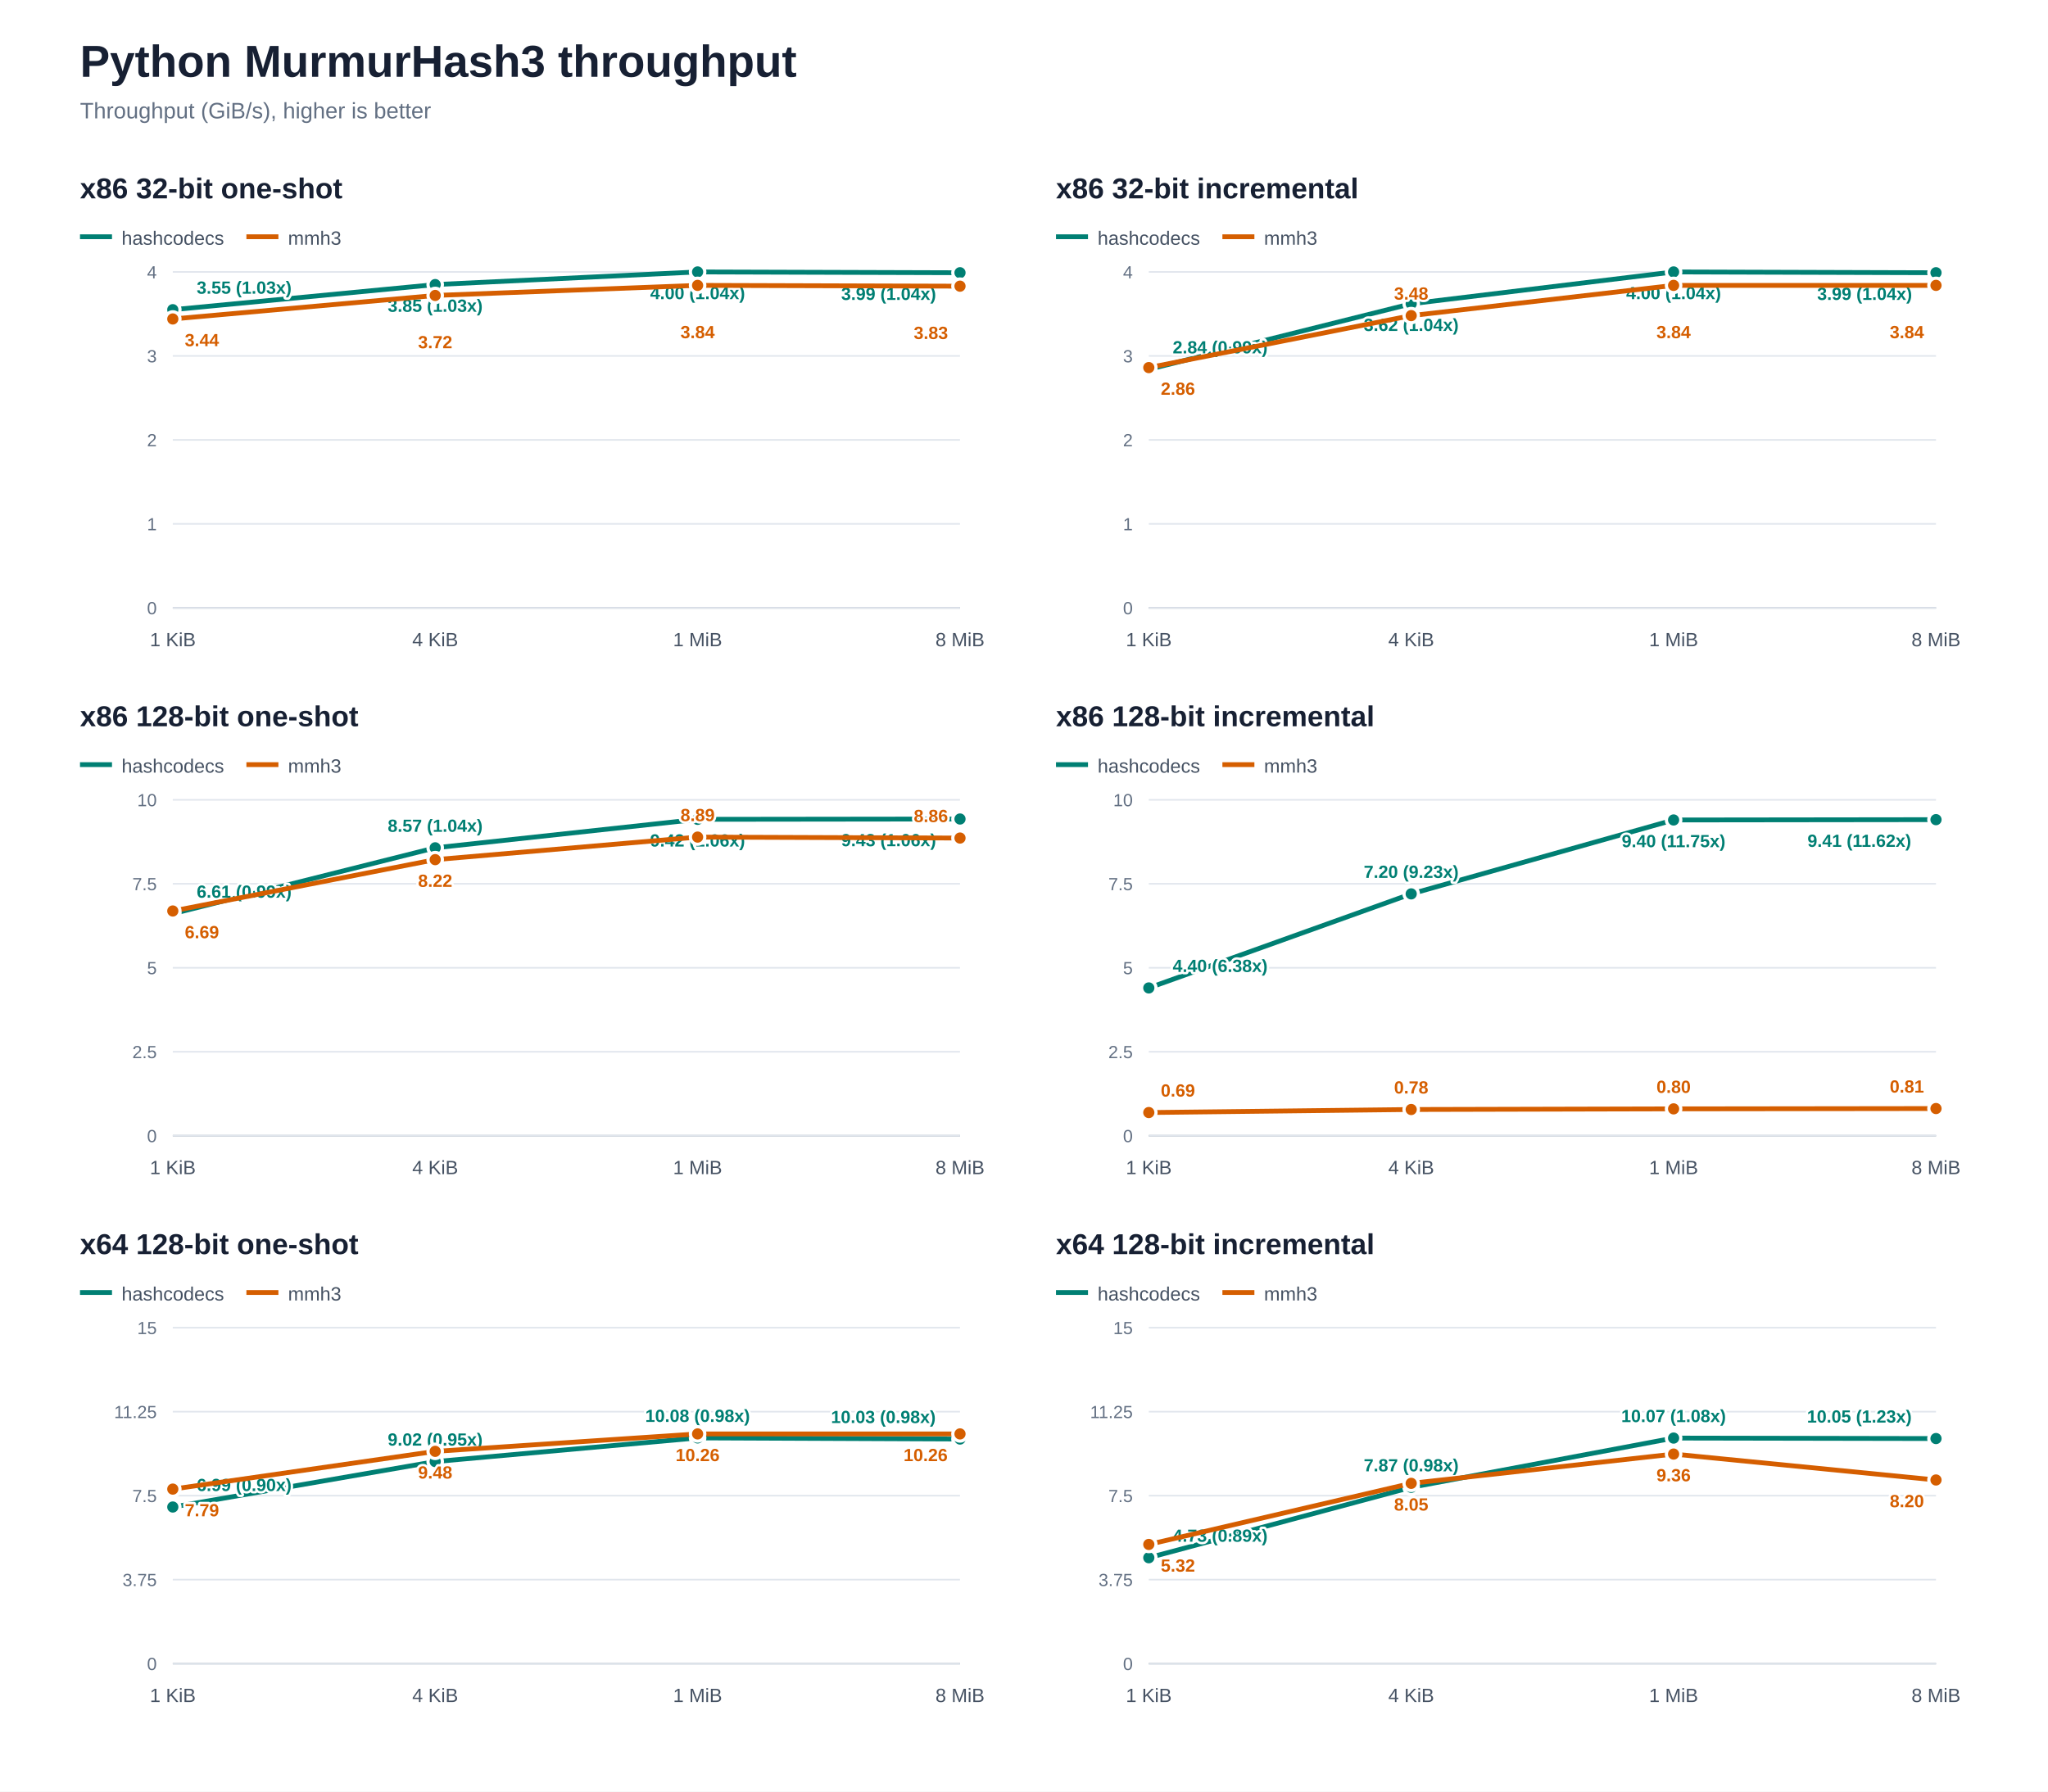
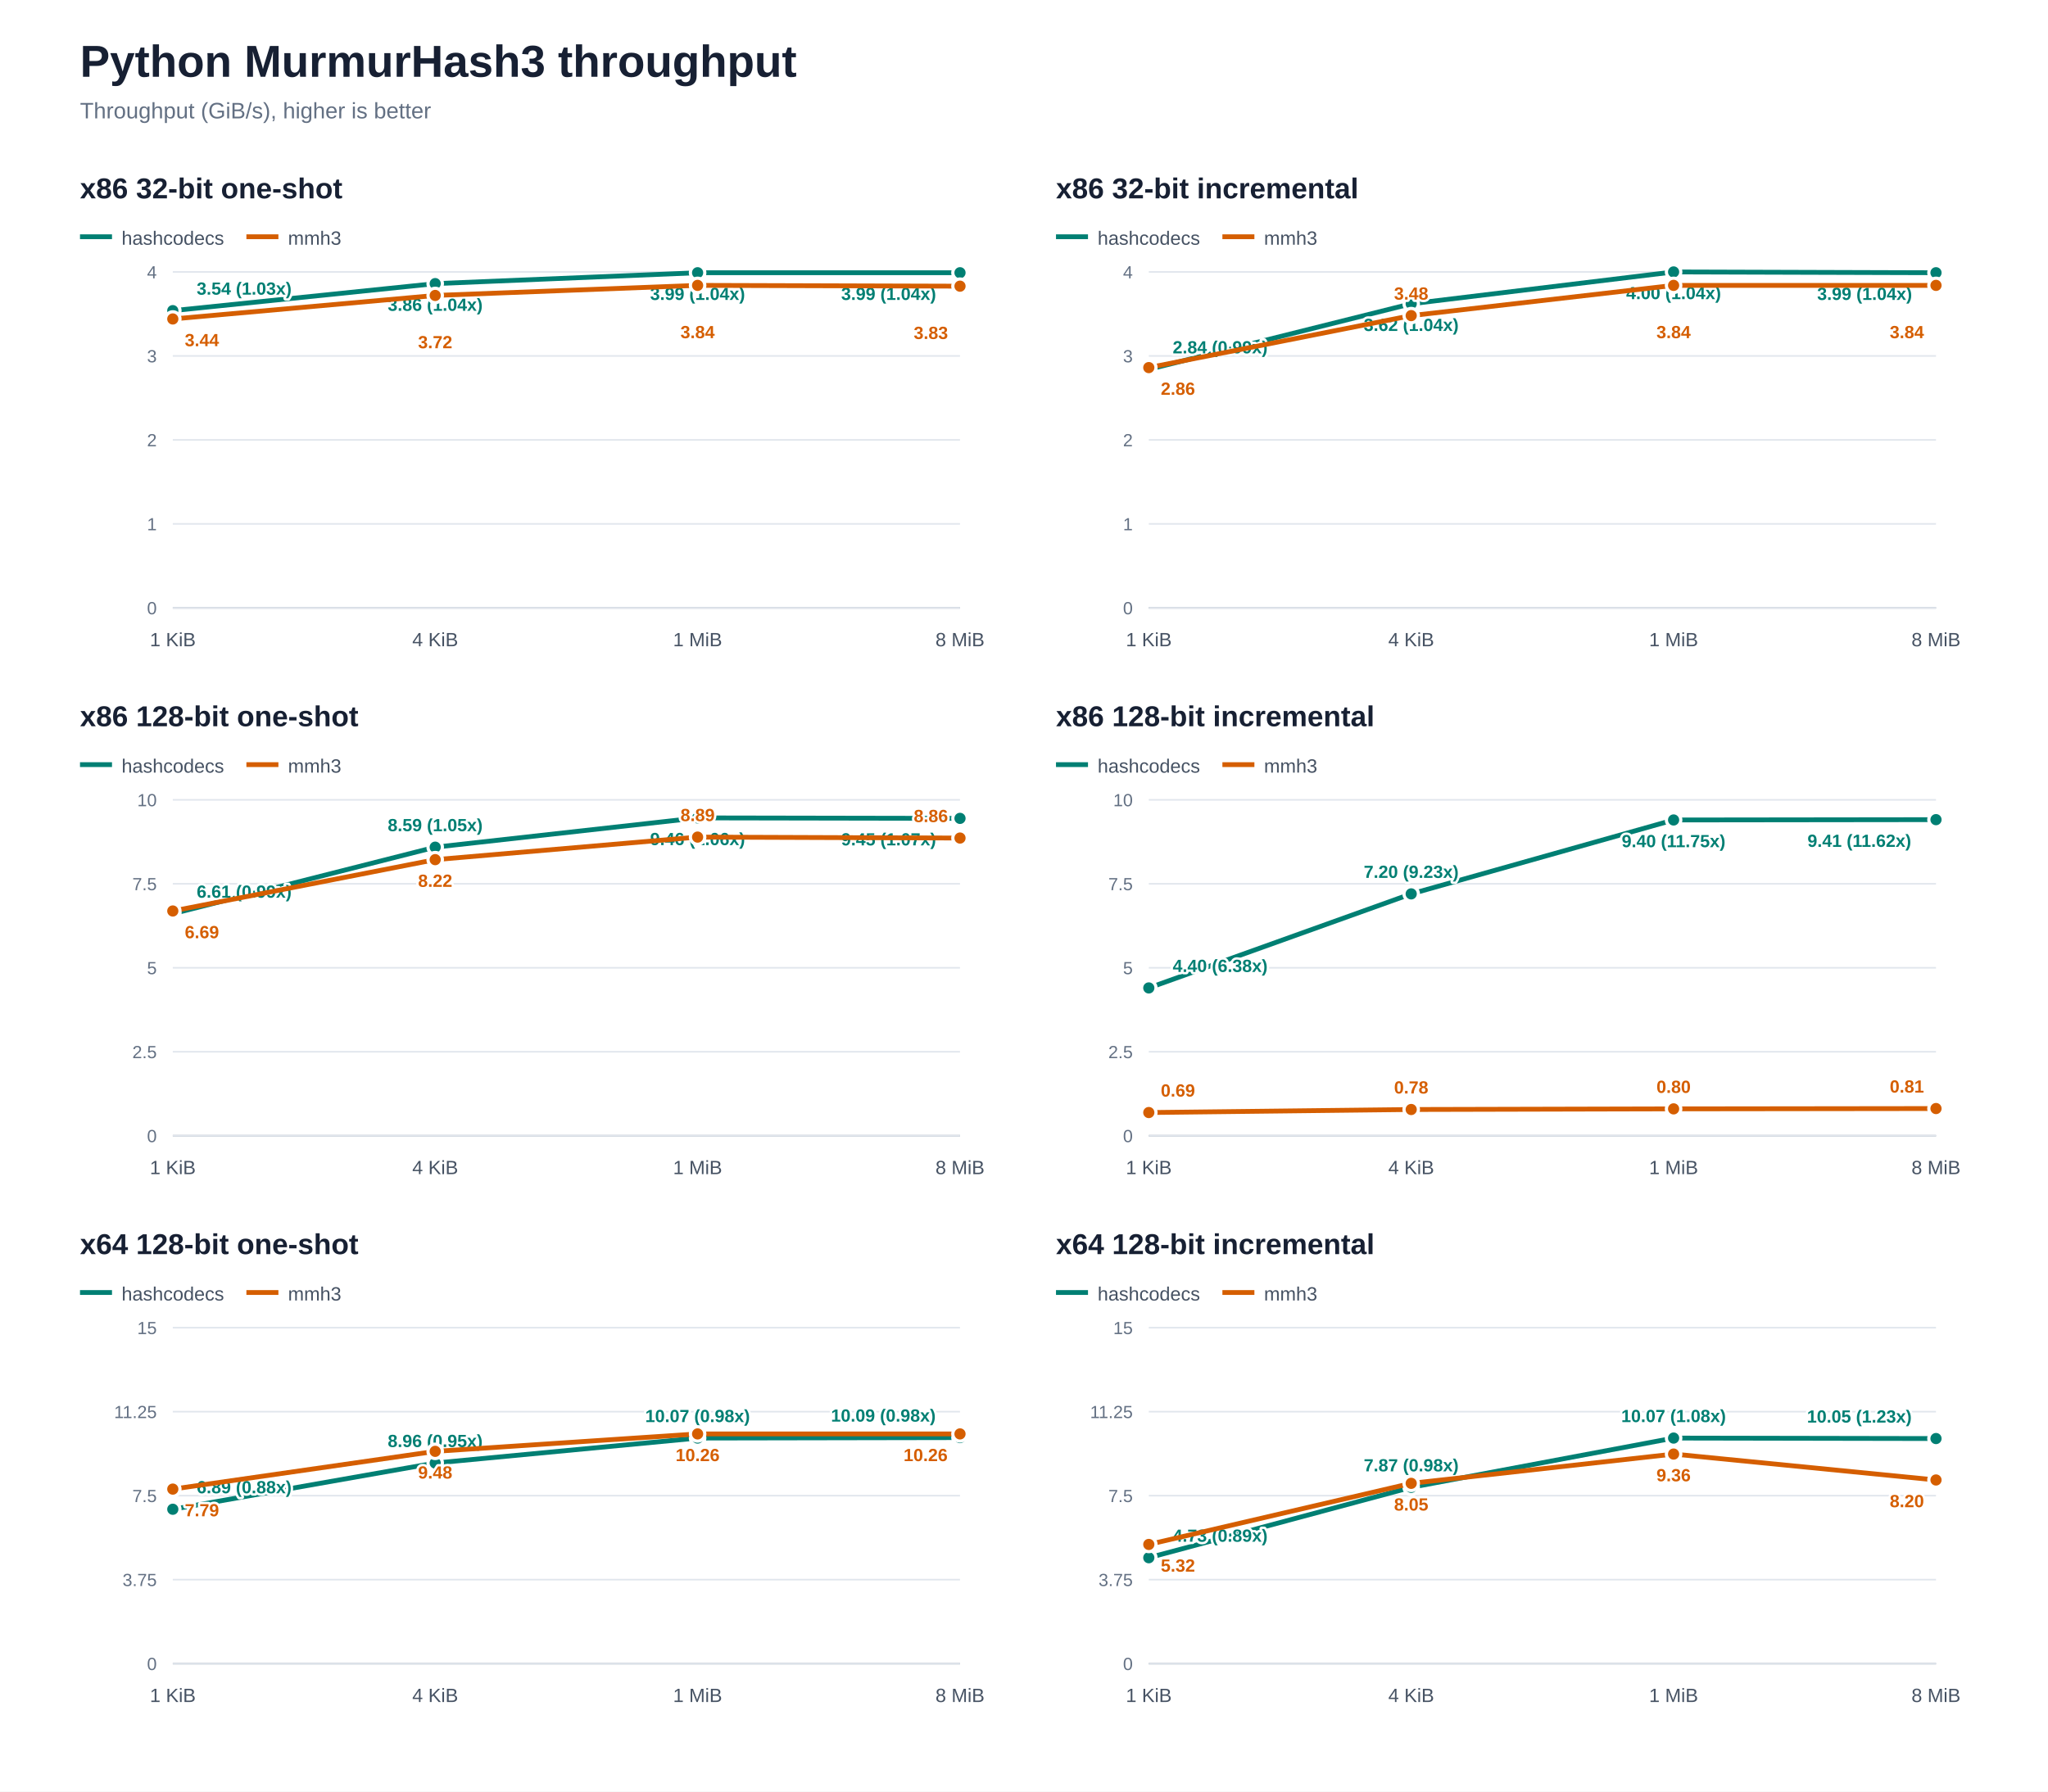
<svg xmlns="http://www.w3.org/2000/svg" width="1280" height="1120" viewBox="0 0 1280 1120" role="img" aria-labelledby="title desc">
  <rect width="100%" height="100%" fill="#ffffff" />
  <text x="50" y="48" fill="#172033" font-family="Segoe UI,Arial,sans-serif" font-size="28" font-weight="700">Python MurmurHash3 throughput</text>
  <text x="50" y="74" fill="#637083" font-family="Segoe UI,Arial,sans-serif" font-size="14">Throughput (GiB/s), higher is better</text>
  <text x="50" y="124" fill="#172033" font-family="Segoe UI,Arial,sans-serif" font-size="18" font-weight="600">x86 32-bit one-shot</text>
  <line x1="108" y1="380" x2="600" y2="380" stroke="#9aa5b4" />
  <line x1="50" y1="148" x2="70" y2="148" stroke="#007f73" stroke-width="3" />
  <text x="76" y="153" fill="#465263" font-family="Segoe UI,Arial,sans-serif" font-size="12">hashcodecs</text>
  <line x1="154" y1="148" x2="174" y2="148" stroke="#d55e00" stroke-width="3" />
  <text x="180" y="153" fill="#465263" font-family="Segoe UI,Arial,sans-serif" font-size="12">mmh3</text>
  <line x1="108" y1="380.0" x2="600" y2="380.0" stroke="#e1e6ed" />
  <text x="98" y="384.0" text-anchor="end" fill="#637083" font-family="Segoe UI,Arial,sans-serif" font-size="11">0</text>
  <line x1="108" y1="327.5" x2="600" y2="327.5" stroke="#e1e6ed" />
  <text x="98" y="331.5" text-anchor="end" fill="#637083" font-family="Segoe UI,Arial,sans-serif" font-size="11">1</text>
  <line x1="108" y1="275.0" x2="600" y2="275.0" stroke="#e1e6ed" />
  <text x="98" y="279.0" text-anchor="end" fill="#637083" font-family="Segoe UI,Arial,sans-serif" font-size="11">2</text>
  <line x1="108" y1="222.5" x2="600" y2="222.5" stroke="#e1e6ed" />
  <text x="98" y="226.5" text-anchor="end" fill="#637083" font-family="Segoe UI,Arial,sans-serif" font-size="11">3</text>
  <line x1="108" y1="170.0" x2="600" y2="170.0" stroke="#e1e6ed" />
  <text x="98" y="174.0" text-anchor="end" fill="#637083" font-family="Segoe UI,Arial,sans-serif" font-size="11">4</text>
  <text x="108.0" y="404" text-anchor="middle" fill="#465263" font-family="Segoe UI,Arial,sans-serif" font-size="12">1 KiB</text>
  <text x="272.0" y="404" text-anchor="middle" fill="#465263" font-family="Segoe UI,Arial,sans-serif" font-size="12">4 KiB</text>
  <text x="436.0" y="404" text-anchor="middle" fill="#465263" font-family="Segoe UI,Arial,sans-serif" font-size="12">1 MiB</text>
  <text x="600.0" y="404" text-anchor="middle" fill="#465263" font-family="Segoe UI,Arial,sans-serif" font-size="12">8 MiB</text>
-   <polyline points="108.0,193.6 272.0,177.9 436.0,170.0 600.0,170.5" fill="none" stroke="#007f73" stroke-width="3" stroke-linejoin="round" stroke-linecap="round" />
-   <circle cx="108.0" cy="193.6" r="4.5" fill="#007f73" stroke="#ffffff" stroke-width="2" />
-   <text x="152.6" y="183.6" text-anchor="middle" fill="#007f73" font-family="Segoe UI,Arial,sans-serif" font-size="11" font-weight="600" paint-order="stroke" stroke="#ffffff" stroke-width="3" stroke-linejoin="round">3.55 (1.03x)</text>
-   <circle cx="272.0" cy="177.9" r="4.5" fill="#007f73" stroke="#ffffff" stroke-width="2" />
-   <text x="272.0" y="194.9" text-anchor="middle" fill="#007f73" font-family="Segoe UI,Arial,sans-serif" font-size="11" font-weight="600" paint-order="stroke" stroke="#ffffff" stroke-width="3" stroke-linejoin="round">3.85 (1.03x)</text>
-   <circle cx="436.0" cy="170.0" r="4.5" fill="#007f73" stroke="#ffffff" stroke-width="2" />
-   <text x="436.0" y="187.0" text-anchor="middle" fill="#007f73" font-family="Segoe UI,Arial,sans-serif" font-size="11" font-weight="600" paint-order="stroke" stroke="#ffffff" stroke-width="3" stroke-linejoin="round">4.00 (1.04x)</text>
+   <polyline points="108.0,194.2 272.0,177.3 436.0,170.5 600.0,170.5" fill="none" stroke="#007f73" stroke-width="3" stroke-linejoin="round" stroke-linecap="round" />
+   <circle cx="108.0" cy="194.2" r="4.5" fill="#007f73" stroke="#ffffff" stroke-width="2" />
+   <text x="152.6" y="184.2" text-anchor="middle" fill="#007f73" font-family="Segoe UI,Arial,sans-serif" font-size="11" font-weight="600" paint-order="stroke" stroke="#ffffff" stroke-width="3" stroke-linejoin="round">3.54 (1.03x)</text>
+   <circle cx="272.0" cy="177.3" r="4.5" fill="#007f73" stroke="#ffffff" stroke-width="2" />
+   <text x="272.0" y="194.3" text-anchor="middle" fill="#007f73" font-family="Segoe UI,Arial,sans-serif" font-size="11" font-weight="600" paint-order="stroke" stroke="#ffffff" stroke-width="3" stroke-linejoin="round">3.86 (1.04x)</text>
+   <circle cx="436.0" cy="170.5" r="4.5" fill="#007f73" stroke="#ffffff" stroke-width="2" />
+   <text x="436.0" y="187.5" text-anchor="middle" fill="#007f73" font-family="Segoe UI,Arial,sans-serif" font-size="11" font-weight="600" paint-order="stroke" stroke="#ffffff" stroke-width="3" stroke-linejoin="round">3.99 (1.04x)</text>
  <circle cx="600.0" cy="170.5" r="4.5" fill="#007f73" stroke="#ffffff" stroke-width="2" />
  <text x="555.4" y="187.5" text-anchor="middle" fill="#007f73" font-family="Segoe UI,Arial,sans-serif" font-size="11" font-weight="600" paint-order="stroke" stroke="#ffffff" stroke-width="3" stroke-linejoin="round">3.99 (1.04x)</text>
  <polyline points="108.0,199.4 272.0,184.7 436.0,178.4 600.0,178.9" fill="none" stroke="#d55e00" stroke-width="3" stroke-linejoin="round" stroke-linecap="round" />
  <circle cx="108.0" cy="199.4" r="4.5" fill="#d55e00" stroke="#ffffff" stroke-width="2" />
  <text x="126.2" y="216.4" text-anchor="middle" fill="#d55e00" font-family="Segoe UI,Arial,sans-serif" font-size="11" font-weight="600" paint-order="stroke" stroke="#ffffff" stroke-width="3" stroke-linejoin="round">3.44</text>
  <circle cx="272.0" cy="184.7" r="4.5" fill="#d55e00" stroke="#ffffff" stroke-width="2" />
  <text x="272.0" y="217.7" text-anchor="middle" fill="#d55e00" font-family="Segoe UI,Arial,sans-serif" font-size="11" font-weight="600" paint-order="stroke" stroke="#ffffff" stroke-width="3" stroke-linejoin="round">3.72</text>
  <circle cx="436.0" cy="178.4" r="4.5" fill="#d55e00" stroke="#ffffff" stroke-width="2" />
  <text x="436.0" y="211.4" text-anchor="middle" fill="#d55e00" font-family="Segoe UI,Arial,sans-serif" font-size="11" font-weight="600" paint-order="stroke" stroke="#ffffff" stroke-width="3" stroke-linejoin="round">3.84</text>
  <circle cx="600.0" cy="178.9" r="4.5" fill="#d55e00" stroke="#ffffff" stroke-width="2" />
  <text x="581.8" y="211.9" text-anchor="middle" fill="#d55e00" font-family="Segoe UI,Arial,sans-serif" font-size="11" font-weight="600" paint-order="stroke" stroke="#ffffff" stroke-width="3" stroke-linejoin="round">3.83</text>
  <text x="660" y="124" fill="#172033" font-family="Segoe UI,Arial,sans-serif" font-size="18" font-weight="600">x86 32-bit incremental</text>
  <line x1="718" y1="380" x2="1210" y2="380" stroke="#9aa5b4" />
  <line x1="660" y1="148" x2="680" y2="148" stroke="#007f73" stroke-width="3" />
  <text x="686" y="153" fill="#465263" font-family="Segoe UI,Arial,sans-serif" font-size="12">hashcodecs</text>
  <line x1="764" y1="148" x2="784" y2="148" stroke="#d55e00" stroke-width="3" />
  <text x="790" y="153" fill="#465263" font-family="Segoe UI,Arial,sans-serif" font-size="12">mmh3</text>
  <line x1="718" y1="380.0" x2="1210" y2="380.0" stroke="#e1e6ed" />
  <text x="708" y="384.0" text-anchor="end" fill="#637083" font-family="Segoe UI,Arial,sans-serif" font-size="11">0</text>
  <line x1="718" y1="327.5" x2="1210" y2="327.5" stroke="#e1e6ed" />
  <text x="708" y="331.5" text-anchor="end" fill="#637083" font-family="Segoe UI,Arial,sans-serif" font-size="11">1</text>
  <line x1="718" y1="275.0" x2="1210" y2="275.0" stroke="#e1e6ed" />
  <text x="708" y="279.0" text-anchor="end" fill="#637083" font-family="Segoe UI,Arial,sans-serif" font-size="11">2</text>
  <line x1="718" y1="222.5" x2="1210" y2="222.5" stroke="#e1e6ed" />
  <text x="708" y="226.5" text-anchor="end" fill="#637083" font-family="Segoe UI,Arial,sans-serif" font-size="11">3</text>
  <line x1="718" y1="170.0" x2="1210" y2="170.0" stroke="#e1e6ed" />
  <text x="708" y="174.0" text-anchor="end" fill="#637083" font-family="Segoe UI,Arial,sans-serif" font-size="11">4</text>
  <text x="718.0" y="404" text-anchor="middle" fill="#465263" font-family="Segoe UI,Arial,sans-serif" font-size="12">1 KiB</text>
  <text x="882.0" y="404" text-anchor="middle" fill="#465263" font-family="Segoe UI,Arial,sans-serif" font-size="12">4 KiB</text>
  <text x="1046.0" y="404" text-anchor="middle" fill="#465263" font-family="Segoe UI,Arial,sans-serif" font-size="12">1 MiB</text>
  <text x="1210.0" y="404" text-anchor="middle" fill="#465263" font-family="Segoe UI,Arial,sans-serif" font-size="12">8 MiB</text>
  <polyline points="718.0,230.9 882.0,189.9 1046.0,170.0 1210.0,170.5" fill="none" stroke="#007f73" stroke-width="3" stroke-linejoin="round" stroke-linecap="round" />
  <circle cx="718.0" cy="230.9" r="4.5" fill="#007f73" stroke="#ffffff" stroke-width="2" />
  <text x="762.6" y="220.9" text-anchor="middle" fill="#007f73" font-family="Segoe UI,Arial,sans-serif" font-size="11" font-weight="600" paint-order="stroke" stroke="#ffffff" stroke-width="3" stroke-linejoin="round">2.84 (0.99x)</text>
  <circle cx="882.0" cy="189.9" r="4.5" fill="#007f73" stroke="#ffffff" stroke-width="2" />
  <text x="882.0" y="206.9" text-anchor="middle" fill="#007f73" font-family="Segoe UI,Arial,sans-serif" font-size="11" font-weight="600" paint-order="stroke" stroke="#ffffff" stroke-width="3" stroke-linejoin="round">3.62 (1.04x)</text>
  <circle cx="1046.0" cy="170.0" r="4.5" fill="#007f73" stroke="#ffffff" stroke-width="2" />
  <text x="1046.0" y="187.0" text-anchor="middle" fill="#007f73" font-family="Segoe UI,Arial,sans-serif" font-size="11" font-weight="600" paint-order="stroke" stroke="#ffffff" stroke-width="3" stroke-linejoin="round">4.00 (1.04x)</text>
  <circle cx="1210.0" cy="170.5" r="4.5" fill="#007f73" stroke="#ffffff" stroke-width="2" />
  <text x="1165.4" y="187.5" text-anchor="middle" fill="#007f73" font-family="Segoe UI,Arial,sans-serif" font-size="11" font-weight="600" paint-order="stroke" stroke="#ffffff" stroke-width="3" stroke-linejoin="round">3.99 (1.04x)</text>
  <polyline points="718.0,229.8 882.0,197.3 1046.0,178.4 1210.0,178.4" fill="none" stroke="#d55e00" stroke-width="3" stroke-linejoin="round" stroke-linecap="round" />
  <circle cx="718.0" cy="229.8" r="4.5" fill="#d55e00" stroke="#ffffff" stroke-width="2" />
  <text x="736.2" y="246.8" text-anchor="middle" fill="#d55e00" font-family="Segoe UI,Arial,sans-serif" font-size="11" font-weight="600" paint-order="stroke" stroke="#ffffff" stroke-width="3" stroke-linejoin="round">2.86</text>
  <circle cx="882.0" cy="197.3" r="4.5" fill="#d55e00" stroke="#ffffff" stroke-width="2" />
  <text x="882.0" y="187.3" text-anchor="middle" fill="#d55e00" font-family="Segoe UI,Arial,sans-serif" font-size="11" font-weight="600" paint-order="stroke" stroke="#ffffff" stroke-width="3" stroke-linejoin="round">3.48</text>
  <circle cx="1046.0" cy="178.4" r="4.5" fill="#d55e00" stroke="#ffffff" stroke-width="2" />
  <text x="1046.0" y="211.4" text-anchor="middle" fill="#d55e00" font-family="Segoe UI,Arial,sans-serif" font-size="11" font-weight="600" paint-order="stroke" stroke="#ffffff" stroke-width="3" stroke-linejoin="round">3.84</text>
  <circle cx="1210.0" cy="178.4" r="4.5" fill="#d55e00" stroke="#ffffff" stroke-width="2" />
  <text x="1191.8" y="211.4" text-anchor="middle" fill="#d55e00" font-family="Segoe UI,Arial,sans-serif" font-size="11" font-weight="600" paint-order="stroke" stroke="#ffffff" stroke-width="3" stroke-linejoin="round">3.84</text>
  <text x="50" y="454" fill="#172033" font-family="Segoe UI,Arial,sans-serif" font-size="18" font-weight="600">x86 128-bit one-shot</text>
  <line x1="108" y1="710" x2="600" y2="710" stroke="#9aa5b4" />
  <line x1="50" y1="478" x2="70" y2="478" stroke="#007f73" stroke-width="3" />
  <text x="76" y="483" fill="#465263" font-family="Segoe UI,Arial,sans-serif" font-size="12">hashcodecs</text>
  <line x1="154" y1="478" x2="174" y2="478" stroke="#d55e00" stroke-width="3" />
  <text x="180" y="483" fill="#465263" font-family="Segoe UI,Arial,sans-serif" font-size="12">mmh3</text>
  <line x1="108" y1="710.0" x2="600" y2="710.0" stroke="#e1e6ed" />
  <text x="98" y="714.0" text-anchor="end" fill="#637083" font-family="Segoe UI,Arial,sans-serif" font-size="11">0</text>
  <line x1="108" y1="657.5" x2="600" y2="657.5" stroke="#e1e6ed" />
  <text x="98" y="661.5" text-anchor="end" fill="#637083" font-family="Segoe UI,Arial,sans-serif" font-size="11">2.5</text>
  <line x1="108" y1="605.0" x2="600" y2="605.0" stroke="#e1e6ed" />
  <text x="98" y="609.0" text-anchor="end" fill="#637083" font-family="Segoe UI,Arial,sans-serif" font-size="11">5</text>
  <line x1="108" y1="552.5" x2="600" y2="552.5" stroke="#e1e6ed" />
  <text x="98" y="556.5" text-anchor="end" fill="#637083" font-family="Segoe UI,Arial,sans-serif" font-size="11">7.5</text>
  <line x1="108" y1="500.0" x2="600" y2="500.0" stroke="#e1e6ed" />
  <text x="98" y="504.0" text-anchor="end" fill="#637083" font-family="Segoe UI,Arial,sans-serif" font-size="11">10</text>
  <text x="108.0" y="734" text-anchor="middle" fill="#465263" font-family="Segoe UI,Arial,sans-serif" font-size="12">1 KiB</text>
  <text x="272.0" y="734" text-anchor="middle" fill="#465263" font-family="Segoe UI,Arial,sans-serif" font-size="12">4 KiB</text>
  <text x="436.0" y="734" text-anchor="middle" fill="#465263" font-family="Segoe UI,Arial,sans-serif" font-size="12">1 MiB</text>
  <text x="600.0" y="734" text-anchor="middle" fill="#465263" font-family="Segoe UI,Arial,sans-serif" font-size="12">8 MiB</text>
-   <polyline points="108.0,571.2 272.0,530.0 436.0,512.2 600.0,512.0" fill="none" stroke="#007f73" stroke-width="3" stroke-linejoin="round" stroke-linecap="round" />
+   <polyline points="108.0,571.2 272.0,529.6 436.0,511.3 600.0,511.6" fill="none" stroke="#007f73" stroke-width="3" stroke-linejoin="round" stroke-linecap="round" />
  <circle cx="108.0" cy="571.2" r="4.5" fill="#007f73" stroke="#ffffff" stroke-width="2" />
  <text x="152.6" y="561.2" text-anchor="middle" fill="#007f73" font-family="Segoe UI,Arial,sans-serif" font-size="11" font-weight="600" paint-order="stroke" stroke="#ffffff" stroke-width="3" stroke-linejoin="round">6.61 (0.99x)</text>
-   <circle cx="272.0" cy="530.0" r="4.5" fill="#007f73" stroke="#ffffff" stroke-width="2" />
-   <text x="272.0" y="520.0" text-anchor="middle" fill="#007f73" font-family="Segoe UI,Arial,sans-serif" font-size="11" font-weight="600" paint-order="stroke" stroke="#ffffff" stroke-width="3" stroke-linejoin="round">8.57 (1.04x)</text>
-   <circle cx="436.0" cy="512.2" r="4.5" fill="#007f73" stroke="#ffffff" stroke-width="2" />
-   <text x="436.0" y="529.2" text-anchor="middle" fill="#007f73" font-family="Segoe UI,Arial,sans-serif" font-size="11" font-weight="600" paint-order="stroke" stroke="#ffffff" stroke-width="3" stroke-linejoin="round">9.42 (1.06x)</text>
-   <circle cx="600.0" cy="512.0" r="4.5" fill="#007f73" stroke="#ffffff" stroke-width="2" />
-   <text x="555.4" y="529.0" text-anchor="middle" fill="#007f73" font-family="Segoe UI,Arial,sans-serif" font-size="11" font-weight="600" paint-order="stroke" stroke="#ffffff" stroke-width="3" stroke-linejoin="round">9.43 (1.06x)</text>
+   <circle cx="272.0" cy="529.6" r="4.5" fill="#007f73" stroke="#ffffff" stroke-width="2" />
+   <text x="272.0" y="519.6" text-anchor="middle" fill="#007f73" font-family="Segoe UI,Arial,sans-serif" font-size="11" font-weight="600" paint-order="stroke" stroke="#ffffff" stroke-width="3" stroke-linejoin="round">8.59 (1.05x)</text>
+   <circle cx="436.0" cy="511.3" r="4.5" fill="#007f73" stroke="#ffffff" stroke-width="2" />
+   <text x="436.0" y="528.3" text-anchor="middle" fill="#007f73" font-family="Segoe UI,Arial,sans-serif" font-size="11" font-weight="600" paint-order="stroke" stroke="#ffffff" stroke-width="3" stroke-linejoin="round">9.46 (1.06x)</text>
+   <circle cx="600.0" cy="511.6" r="4.5" fill="#007f73" stroke="#ffffff" stroke-width="2" />
+   <text x="555.4" y="528.5" text-anchor="middle" fill="#007f73" font-family="Segoe UI,Arial,sans-serif" font-size="11" font-weight="600" paint-order="stroke" stroke="#ffffff" stroke-width="3" stroke-linejoin="round">9.45 (1.07x)</text>
  <polyline points="108.0,569.5 272.0,537.4 436.0,523.3 600.0,523.9" fill="none" stroke="#d55e00" stroke-width="3" stroke-linejoin="round" stroke-linecap="round" />
  <circle cx="108.0" cy="569.5" r="4.5" fill="#d55e00" stroke="#ffffff" stroke-width="2" />
  <text x="126.2" y="586.5" text-anchor="middle" fill="#d55e00" font-family="Segoe UI,Arial,sans-serif" font-size="11" font-weight="600" paint-order="stroke" stroke="#ffffff" stroke-width="3" stroke-linejoin="round">6.69</text>
  <circle cx="272.0" cy="537.4" r="4.5" fill="#d55e00" stroke="#ffffff" stroke-width="2" />
  <text x="272.0" y="554.4" text-anchor="middle" fill="#d55e00" font-family="Segoe UI,Arial,sans-serif" font-size="11" font-weight="600" paint-order="stroke" stroke="#ffffff" stroke-width="3" stroke-linejoin="round">8.22</text>
  <circle cx="436.0" cy="523.3" r="4.5" fill="#d55e00" stroke="#ffffff" stroke-width="2" />
  <text x="436.0" y="513.3" text-anchor="middle" fill="#d55e00" font-family="Segoe UI,Arial,sans-serif" font-size="11" font-weight="600" paint-order="stroke" stroke="#ffffff" stroke-width="3" stroke-linejoin="round">8.89</text>
  <circle cx="600.0" cy="523.9" r="4.5" fill="#d55e00" stroke="#ffffff" stroke-width="2" />
  <text x="581.8" y="513.9" text-anchor="middle" fill="#d55e00" font-family="Segoe UI,Arial,sans-serif" font-size="11" font-weight="600" paint-order="stroke" stroke="#ffffff" stroke-width="3" stroke-linejoin="round">8.86</text>
  <text x="660" y="454" fill="#172033" font-family="Segoe UI,Arial,sans-serif" font-size="18" font-weight="600">x86 128-bit incremental</text>
  <line x1="718" y1="710" x2="1210" y2="710" stroke="#9aa5b4" />
  <line x1="660" y1="478" x2="680" y2="478" stroke="#007f73" stroke-width="3" />
  <text x="686" y="483" fill="#465263" font-family="Segoe UI,Arial,sans-serif" font-size="12">hashcodecs</text>
  <line x1="764" y1="478" x2="784" y2="478" stroke="#d55e00" stroke-width="3" />
  <text x="790" y="483" fill="#465263" font-family="Segoe UI,Arial,sans-serif" font-size="12">mmh3</text>
  <line x1="718" y1="710.0" x2="1210" y2="710.0" stroke="#e1e6ed" />
  <text x="708" y="714.0" text-anchor="end" fill="#637083" font-family="Segoe UI,Arial,sans-serif" font-size="11">0</text>
  <line x1="718" y1="657.5" x2="1210" y2="657.5" stroke="#e1e6ed" />
  <text x="708" y="661.5" text-anchor="end" fill="#637083" font-family="Segoe UI,Arial,sans-serif" font-size="11">2.5</text>
  <line x1="718" y1="605.0" x2="1210" y2="605.0" stroke="#e1e6ed" />
  <text x="708" y="609.0" text-anchor="end" fill="#637083" font-family="Segoe UI,Arial,sans-serif" font-size="11">5</text>
  <line x1="718" y1="552.5" x2="1210" y2="552.5" stroke="#e1e6ed" />
  <text x="708" y="556.5" text-anchor="end" fill="#637083" font-family="Segoe UI,Arial,sans-serif" font-size="11">7.5</text>
  <line x1="718" y1="500.0" x2="1210" y2="500.0" stroke="#e1e6ed" />
  <text x="708" y="504.0" text-anchor="end" fill="#637083" font-family="Segoe UI,Arial,sans-serif" font-size="11">10</text>
  <text x="718.0" y="734" text-anchor="middle" fill="#465263" font-family="Segoe UI,Arial,sans-serif" font-size="12">1 KiB</text>
  <text x="882.0" y="734" text-anchor="middle" fill="#465263" font-family="Segoe UI,Arial,sans-serif" font-size="12">4 KiB</text>
  <text x="1046.0" y="734" text-anchor="middle" fill="#465263" font-family="Segoe UI,Arial,sans-serif" font-size="12">1 MiB</text>
  <text x="1210.0" y="734" text-anchor="middle" fill="#465263" font-family="Segoe UI,Arial,sans-serif" font-size="12">8 MiB</text>
  <polyline points="718.0,617.6 882.0,558.8 1046.0,512.6 1210.0,512.4" fill="none" stroke="#007f73" stroke-width="3" stroke-linejoin="round" stroke-linecap="round" />
  <circle cx="718.0" cy="617.6" r="4.5" fill="#007f73" stroke="#ffffff" stroke-width="2" />
  <text x="762.6" y="607.6" text-anchor="middle" fill="#007f73" font-family="Segoe UI,Arial,sans-serif" font-size="11" font-weight="600" paint-order="stroke" stroke="#ffffff" stroke-width="3" stroke-linejoin="round">4.40 (6.38x)</text>
  <circle cx="882.0" cy="558.8" r="4.5" fill="#007f73" stroke="#ffffff" stroke-width="2" />
  <text x="882.0" y="548.8" text-anchor="middle" fill="#007f73" font-family="Segoe UI,Arial,sans-serif" font-size="11" font-weight="600" paint-order="stroke" stroke="#ffffff" stroke-width="3" stroke-linejoin="round">7.20 (9.23x)</text>
  <circle cx="1046.0" cy="512.6" r="4.5" fill="#007f73" stroke="#ffffff" stroke-width="2" />
  <text x="1046.0" y="529.6" text-anchor="middle" fill="#007f73" font-family="Segoe UI,Arial,sans-serif" font-size="11" font-weight="600" paint-order="stroke" stroke="#ffffff" stroke-width="3" stroke-linejoin="round">9.40 (11.75x)</text>
  <circle cx="1210.0" cy="512.4" r="4.5" fill="#007f73" stroke="#ffffff" stroke-width="2" />
  <text x="1162.1" y="529.4" text-anchor="middle" fill="#007f73" font-family="Segoe UI,Arial,sans-serif" font-size="11" font-weight="600" paint-order="stroke" stroke="#ffffff" stroke-width="3" stroke-linejoin="round">9.41 (11.62x)</text>
  <polyline points="718.0,695.5 882.0,693.6 1046.0,693.2 1210.0,693.0" fill="none" stroke="#d55e00" stroke-width="3" stroke-linejoin="round" stroke-linecap="round" />
  <circle cx="718.0" cy="695.5" r="4.5" fill="#d55e00" stroke="#ffffff" stroke-width="2" />
  <text x="736.2" y="685.5" text-anchor="middle" fill="#d55e00" font-family="Segoe UI,Arial,sans-serif" font-size="11" font-weight="600" paint-order="stroke" stroke="#ffffff" stroke-width="3" stroke-linejoin="round">0.69</text>
  <circle cx="882.0" cy="693.6" r="4.5" fill="#d55e00" stroke="#ffffff" stroke-width="2" />
  <text x="882.0" y="683.6" text-anchor="middle" fill="#d55e00" font-family="Segoe UI,Arial,sans-serif" font-size="11" font-weight="600" paint-order="stroke" stroke="#ffffff" stroke-width="3" stroke-linejoin="round">0.78</text>
  <circle cx="1046.0" cy="693.2" r="4.5" fill="#d55e00" stroke="#ffffff" stroke-width="2" />
  <text x="1046.0" y="683.2" text-anchor="middle" fill="#d55e00" font-family="Segoe UI,Arial,sans-serif" font-size="11" font-weight="600" paint-order="stroke" stroke="#ffffff" stroke-width="3" stroke-linejoin="round">0.80</text>
  <circle cx="1210.0" cy="693.0" r="4.5" fill="#d55e00" stroke="#ffffff" stroke-width="2" />
  <text x="1191.8" y="683.0" text-anchor="middle" fill="#d55e00" font-family="Segoe UI,Arial,sans-serif" font-size="11" font-weight="600" paint-order="stroke" stroke="#ffffff" stroke-width="3" stroke-linejoin="round">0.81</text>
  <text x="50" y="784" fill="#172033" font-family="Segoe UI,Arial,sans-serif" font-size="18" font-weight="600">x64 128-bit one-shot</text>
  <line x1="108" y1="1040" x2="600" y2="1040" stroke="#9aa5b4" />
  <line x1="50" y1="808" x2="70" y2="808" stroke="#007f73" stroke-width="3" />
  <text x="76" y="813" fill="#465263" font-family="Segoe UI,Arial,sans-serif" font-size="12">hashcodecs</text>
  <line x1="154" y1="808" x2="174" y2="808" stroke="#d55e00" stroke-width="3" />
  <text x="180" y="813" fill="#465263" font-family="Segoe UI,Arial,sans-serif" font-size="12">mmh3</text>
  <line x1="108" y1="1040.0" x2="600" y2="1040.0" stroke="#e1e6ed" />
  <text x="98" y="1044.0" text-anchor="end" fill="#637083" font-family="Segoe UI,Arial,sans-serif" font-size="11">0</text>
  <line x1="108" y1="987.5" x2="600" y2="987.5" stroke="#e1e6ed" />
  <text x="98" y="991.5" text-anchor="end" fill="#637083" font-family="Segoe UI,Arial,sans-serif" font-size="11">3.75</text>
  <line x1="108" y1="935.0" x2="600" y2="935.0" stroke="#e1e6ed" />
  <text x="98" y="939.0" text-anchor="end" fill="#637083" font-family="Segoe UI,Arial,sans-serif" font-size="11">7.5</text>
  <line x1="108" y1="882.5" x2="600" y2="882.5" stroke="#e1e6ed" />
  <text x="98" y="886.5" text-anchor="end" fill="#637083" font-family="Segoe UI,Arial,sans-serif" font-size="11">11.25</text>
  <line x1="108" y1="830.0" x2="600" y2="830.0" stroke="#e1e6ed" />
  <text x="98" y="834.0" text-anchor="end" fill="#637083" font-family="Segoe UI,Arial,sans-serif" font-size="11">15</text>
  <text x="108.0" y="1064" text-anchor="middle" fill="#465263" font-family="Segoe UI,Arial,sans-serif" font-size="12">1 KiB</text>
  <text x="272.0" y="1064" text-anchor="middle" fill="#465263" font-family="Segoe UI,Arial,sans-serif" font-size="12">4 KiB</text>
  <text x="436.0" y="1064" text-anchor="middle" fill="#465263" font-family="Segoe UI,Arial,sans-serif" font-size="12">1 MiB</text>
  <text x="600.0" y="1064" text-anchor="middle" fill="#465263" font-family="Segoe UI,Arial,sans-serif" font-size="12">8 MiB</text>
-   <polyline points="108.0,942.1 272.0,913.7 436.0,898.9 600.0,899.6" fill="none" stroke="#007f73" stroke-width="3" stroke-linejoin="round" stroke-linecap="round" />
-   <circle cx="108.0" cy="942.1" r="4.5" fill="#007f73" stroke="#ffffff" stroke-width="2" />
-   <text x="152.6" y="932.1" text-anchor="middle" fill="#007f73" font-family="Segoe UI,Arial,sans-serif" font-size="11" font-weight="600" paint-order="stroke" stroke="#ffffff" stroke-width="3" stroke-linejoin="round">6.99 (0.90x)</text>
-   <circle cx="272.0" cy="913.7" r="4.5" fill="#007f73" stroke="#ffffff" stroke-width="2" />
-   <text x="272.0" y="903.7" text-anchor="middle" fill="#007f73" font-family="Segoe UI,Arial,sans-serif" font-size="11" font-weight="600" paint-order="stroke" stroke="#ffffff" stroke-width="3" stroke-linejoin="round">9.02 (0.95x)</text>
-   <circle cx="436.0" cy="898.9" r="4.5" fill="#007f73" stroke="#ffffff" stroke-width="2" />
-   <text x="436.0" y="888.9" text-anchor="middle" fill="#007f73" font-family="Segoe UI,Arial,sans-serif" font-size="11" font-weight="600" paint-order="stroke" stroke="#ffffff" stroke-width="3" stroke-linejoin="round">10.08 (0.98x)</text>
-   <circle cx="600.0" cy="899.6" r="4.5" fill="#007f73" stroke="#ffffff" stroke-width="2" />
-   <text x="552.1" y="889.6" text-anchor="middle" fill="#007f73" font-family="Segoe UI,Arial,sans-serif" font-size="11" font-weight="600" paint-order="stroke" stroke="#ffffff" stroke-width="3" stroke-linejoin="round">10.03 (0.98x)</text>
+   <polyline points="108.0,943.5 272.0,914.6 436.0,899.0 600.0,898.7" fill="none" stroke="#007f73" stroke-width="3" stroke-linejoin="round" stroke-linecap="round" />
+   <circle cx="108.0" cy="943.5" r="4.5" fill="#007f73" stroke="#ffffff" stroke-width="2" />
+   <text x="152.6" y="933.5" text-anchor="middle" fill="#007f73" font-family="Segoe UI,Arial,sans-serif" font-size="11" font-weight="600" paint-order="stroke" stroke="#ffffff" stroke-width="3" stroke-linejoin="round">6.89 (0.88x)</text>
+   <circle cx="272.0" cy="914.6" r="4.5" fill="#007f73" stroke="#ffffff" stroke-width="2" />
+   <text x="272.0" y="904.6" text-anchor="middle" fill="#007f73" font-family="Segoe UI,Arial,sans-serif" font-size="11" font-weight="600" paint-order="stroke" stroke="#ffffff" stroke-width="3" stroke-linejoin="round">8.96 (0.95x)</text>
+   <circle cx="436.0" cy="899.0" r="4.5" fill="#007f73" stroke="#ffffff" stroke-width="2" />
+   <text x="436.0" y="889.0" text-anchor="middle" fill="#007f73" font-family="Segoe UI,Arial,sans-serif" font-size="11" font-weight="600" paint-order="stroke" stroke="#ffffff" stroke-width="3" stroke-linejoin="round">10.07 (0.98x)</text>
+   <circle cx="600.0" cy="898.7" r="4.5" fill="#007f73" stroke="#ffffff" stroke-width="2" />
+   <text x="552.1" y="888.7" text-anchor="middle" fill="#007f73" font-family="Segoe UI,Arial,sans-serif" font-size="11" font-weight="600" paint-order="stroke" stroke="#ffffff" stroke-width="3" stroke-linejoin="round">10.09 (0.98x)</text>
  <polyline points="108.0,930.9 272.0,907.3 436.0,896.4 600.0,896.4" fill="none" stroke="#d55e00" stroke-width="3" stroke-linejoin="round" stroke-linecap="round" />
  <circle cx="108.0" cy="930.9" r="4.5" fill="#d55e00" stroke="#ffffff" stroke-width="2" />
  <text x="126.2" y="947.9" text-anchor="middle" fill="#d55e00" font-family="Segoe UI,Arial,sans-serif" font-size="11" font-weight="600" paint-order="stroke" stroke="#ffffff" stroke-width="3" stroke-linejoin="round">7.79</text>
  <circle cx="272.0" cy="907.3" r="4.5" fill="#d55e00" stroke="#ffffff" stroke-width="2" />
  <text x="272.0" y="924.3" text-anchor="middle" fill="#d55e00" font-family="Segoe UI,Arial,sans-serif" font-size="11" font-weight="600" paint-order="stroke" stroke="#ffffff" stroke-width="3" stroke-linejoin="round">9.48</text>
  <circle cx="436.0" cy="896.4" r="4.5" fill="#d55e00" stroke="#ffffff" stroke-width="2" />
  <text x="436.0" y="913.4" text-anchor="middle" fill="#d55e00" font-family="Segoe UI,Arial,sans-serif" font-size="11" font-weight="600" paint-order="stroke" stroke="#ffffff" stroke-width="3" stroke-linejoin="round">10.26</text>
  <circle cx="600.0" cy="896.4" r="4.5" fill="#d55e00" stroke="#ffffff" stroke-width="2" />
  <text x="578.5" y="913.4" text-anchor="middle" fill="#d55e00" font-family="Segoe UI,Arial,sans-serif" font-size="11" font-weight="600" paint-order="stroke" stroke="#ffffff" stroke-width="3" stroke-linejoin="round">10.26</text>
  <text x="660" y="784" fill="#172033" font-family="Segoe UI,Arial,sans-serif" font-size="18" font-weight="600">x64 128-bit incremental</text>
  <line x1="718" y1="1040" x2="1210" y2="1040" stroke="#9aa5b4" />
  <line x1="660" y1="808" x2="680" y2="808" stroke="#007f73" stroke-width="3" />
  <text x="686" y="813" fill="#465263" font-family="Segoe UI,Arial,sans-serif" font-size="12">hashcodecs</text>
  <line x1="764" y1="808" x2="784" y2="808" stroke="#d55e00" stroke-width="3" />
  <text x="790" y="813" fill="#465263" font-family="Segoe UI,Arial,sans-serif" font-size="12">mmh3</text>
  <line x1="718" y1="1040.0" x2="1210" y2="1040.0" stroke="#e1e6ed" />
  <text x="708" y="1044.0" text-anchor="end" fill="#637083" font-family="Segoe UI,Arial,sans-serif" font-size="11">0</text>
  <line x1="718" y1="987.5" x2="1210" y2="987.5" stroke="#e1e6ed" />
  <text x="708" y="991.5" text-anchor="end" fill="#637083" font-family="Segoe UI,Arial,sans-serif" font-size="11">3.75</text>
  <line x1="718" y1="935.0" x2="1210" y2="935.0" stroke="#e1e6ed" />
  <text x="708" y="939.0" text-anchor="end" fill="#637083" font-family="Segoe UI,Arial,sans-serif" font-size="11">7.5</text>
  <line x1="718" y1="882.5" x2="1210" y2="882.5" stroke="#e1e6ed" />
  <text x="708" y="886.5" text-anchor="end" fill="#637083" font-family="Segoe UI,Arial,sans-serif" font-size="11">11.25</text>
  <line x1="718" y1="830.0" x2="1210" y2="830.0" stroke="#e1e6ed" />
  <text x="708" y="834.0" text-anchor="end" fill="#637083" font-family="Segoe UI,Arial,sans-serif" font-size="11">15</text>
  <text x="718.0" y="1064" text-anchor="middle" fill="#465263" font-family="Segoe UI,Arial,sans-serif" font-size="12">1 KiB</text>
  <text x="882.0" y="1064" text-anchor="middle" fill="#465263" font-family="Segoe UI,Arial,sans-serif" font-size="12">4 KiB</text>
  <text x="1046.0" y="1064" text-anchor="middle" fill="#465263" font-family="Segoe UI,Arial,sans-serif" font-size="12">1 MiB</text>
  <text x="1210.0" y="1064" text-anchor="middle" fill="#465263" font-family="Segoe UI,Arial,sans-serif" font-size="12">8 MiB</text>
  <polyline points="718.0,973.8 882.0,929.8 1046.0,899.0 1210.0,899.3" fill="none" stroke="#007f73" stroke-width="3" stroke-linejoin="round" stroke-linecap="round" />
  <circle cx="718.0" cy="973.8" r="4.5" fill="#007f73" stroke="#ffffff" stroke-width="2" />
  <text x="762.6" y="963.8" text-anchor="middle" fill="#007f73" font-family="Segoe UI,Arial,sans-serif" font-size="11" font-weight="600" paint-order="stroke" stroke="#ffffff" stroke-width="3" stroke-linejoin="round">4.73 (0.89x)</text>
  <circle cx="882.0" cy="929.8" r="4.5" fill="#007f73" stroke="#ffffff" stroke-width="2" />
  <text x="882.0" y="919.8" text-anchor="middle" fill="#007f73" font-family="Segoe UI,Arial,sans-serif" font-size="11" font-weight="600" paint-order="stroke" stroke="#ffffff" stroke-width="3" stroke-linejoin="round">7.87 (0.98x)</text>
  <circle cx="1046.0" cy="899.0" r="4.5" fill="#007f73" stroke="#ffffff" stroke-width="2" />
  <text x="1046.0" y="889.0" text-anchor="middle" fill="#007f73" font-family="Segoe UI,Arial,sans-serif" font-size="11" font-weight="600" paint-order="stroke" stroke="#ffffff" stroke-width="3" stroke-linejoin="round">10.07 (1.08x)</text>
  <circle cx="1210.0" cy="899.3" r="4.5" fill="#007f73" stroke="#ffffff" stroke-width="2" />
  <text x="1162.1" y="889.3" text-anchor="middle" fill="#007f73" font-family="Segoe UI,Arial,sans-serif" font-size="11" font-weight="600" paint-order="stroke" stroke="#ffffff" stroke-width="3" stroke-linejoin="round">10.05 (1.23x)</text>
  <polyline points="718.0,965.5 882.0,927.3 1046.0,909.0 1210.0,925.2" fill="none" stroke="#d55e00" stroke-width="3" stroke-linejoin="round" stroke-linecap="round" />
  <circle cx="718.0" cy="965.5" r="4.5" fill="#d55e00" stroke="#ffffff" stroke-width="2" />
  <text x="736.2" y="982.5" text-anchor="middle" fill="#d55e00" font-family="Segoe UI,Arial,sans-serif" font-size="11" font-weight="600" paint-order="stroke" stroke="#ffffff" stroke-width="3" stroke-linejoin="round">5.32</text>
  <circle cx="882.0" cy="927.3" r="4.5" fill="#d55e00" stroke="#ffffff" stroke-width="2" />
  <text x="882.0" y="944.3" text-anchor="middle" fill="#d55e00" font-family="Segoe UI,Arial,sans-serif" font-size="11" font-weight="600" paint-order="stroke" stroke="#ffffff" stroke-width="3" stroke-linejoin="round">8.05</text>
  <circle cx="1046.0" cy="909.0" r="4.5" fill="#d55e00" stroke="#ffffff" stroke-width="2" />
  <text x="1046.0" y="926.0" text-anchor="middle" fill="#d55e00" font-family="Segoe UI,Arial,sans-serif" font-size="11" font-weight="600" paint-order="stroke" stroke="#ffffff" stroke-width="3" stroke-linejoin="round">9.36</text>
  <circle cx="1210.0" cy="925.2" r="4.5" fill="#d55e00" stroke="#ffffff" stroke-width="2" />
  <text x="1191.8" y="942.2" text-anchor="middle" fill="#d55e00" font-family="Segoe UI,Arial,sans-serif" font-size="11" font-weight="600" paint-order="stroke" stroke="#ffffff" stroke-width="3" stroke-linejoin="round">8.20</text>
</svg>
